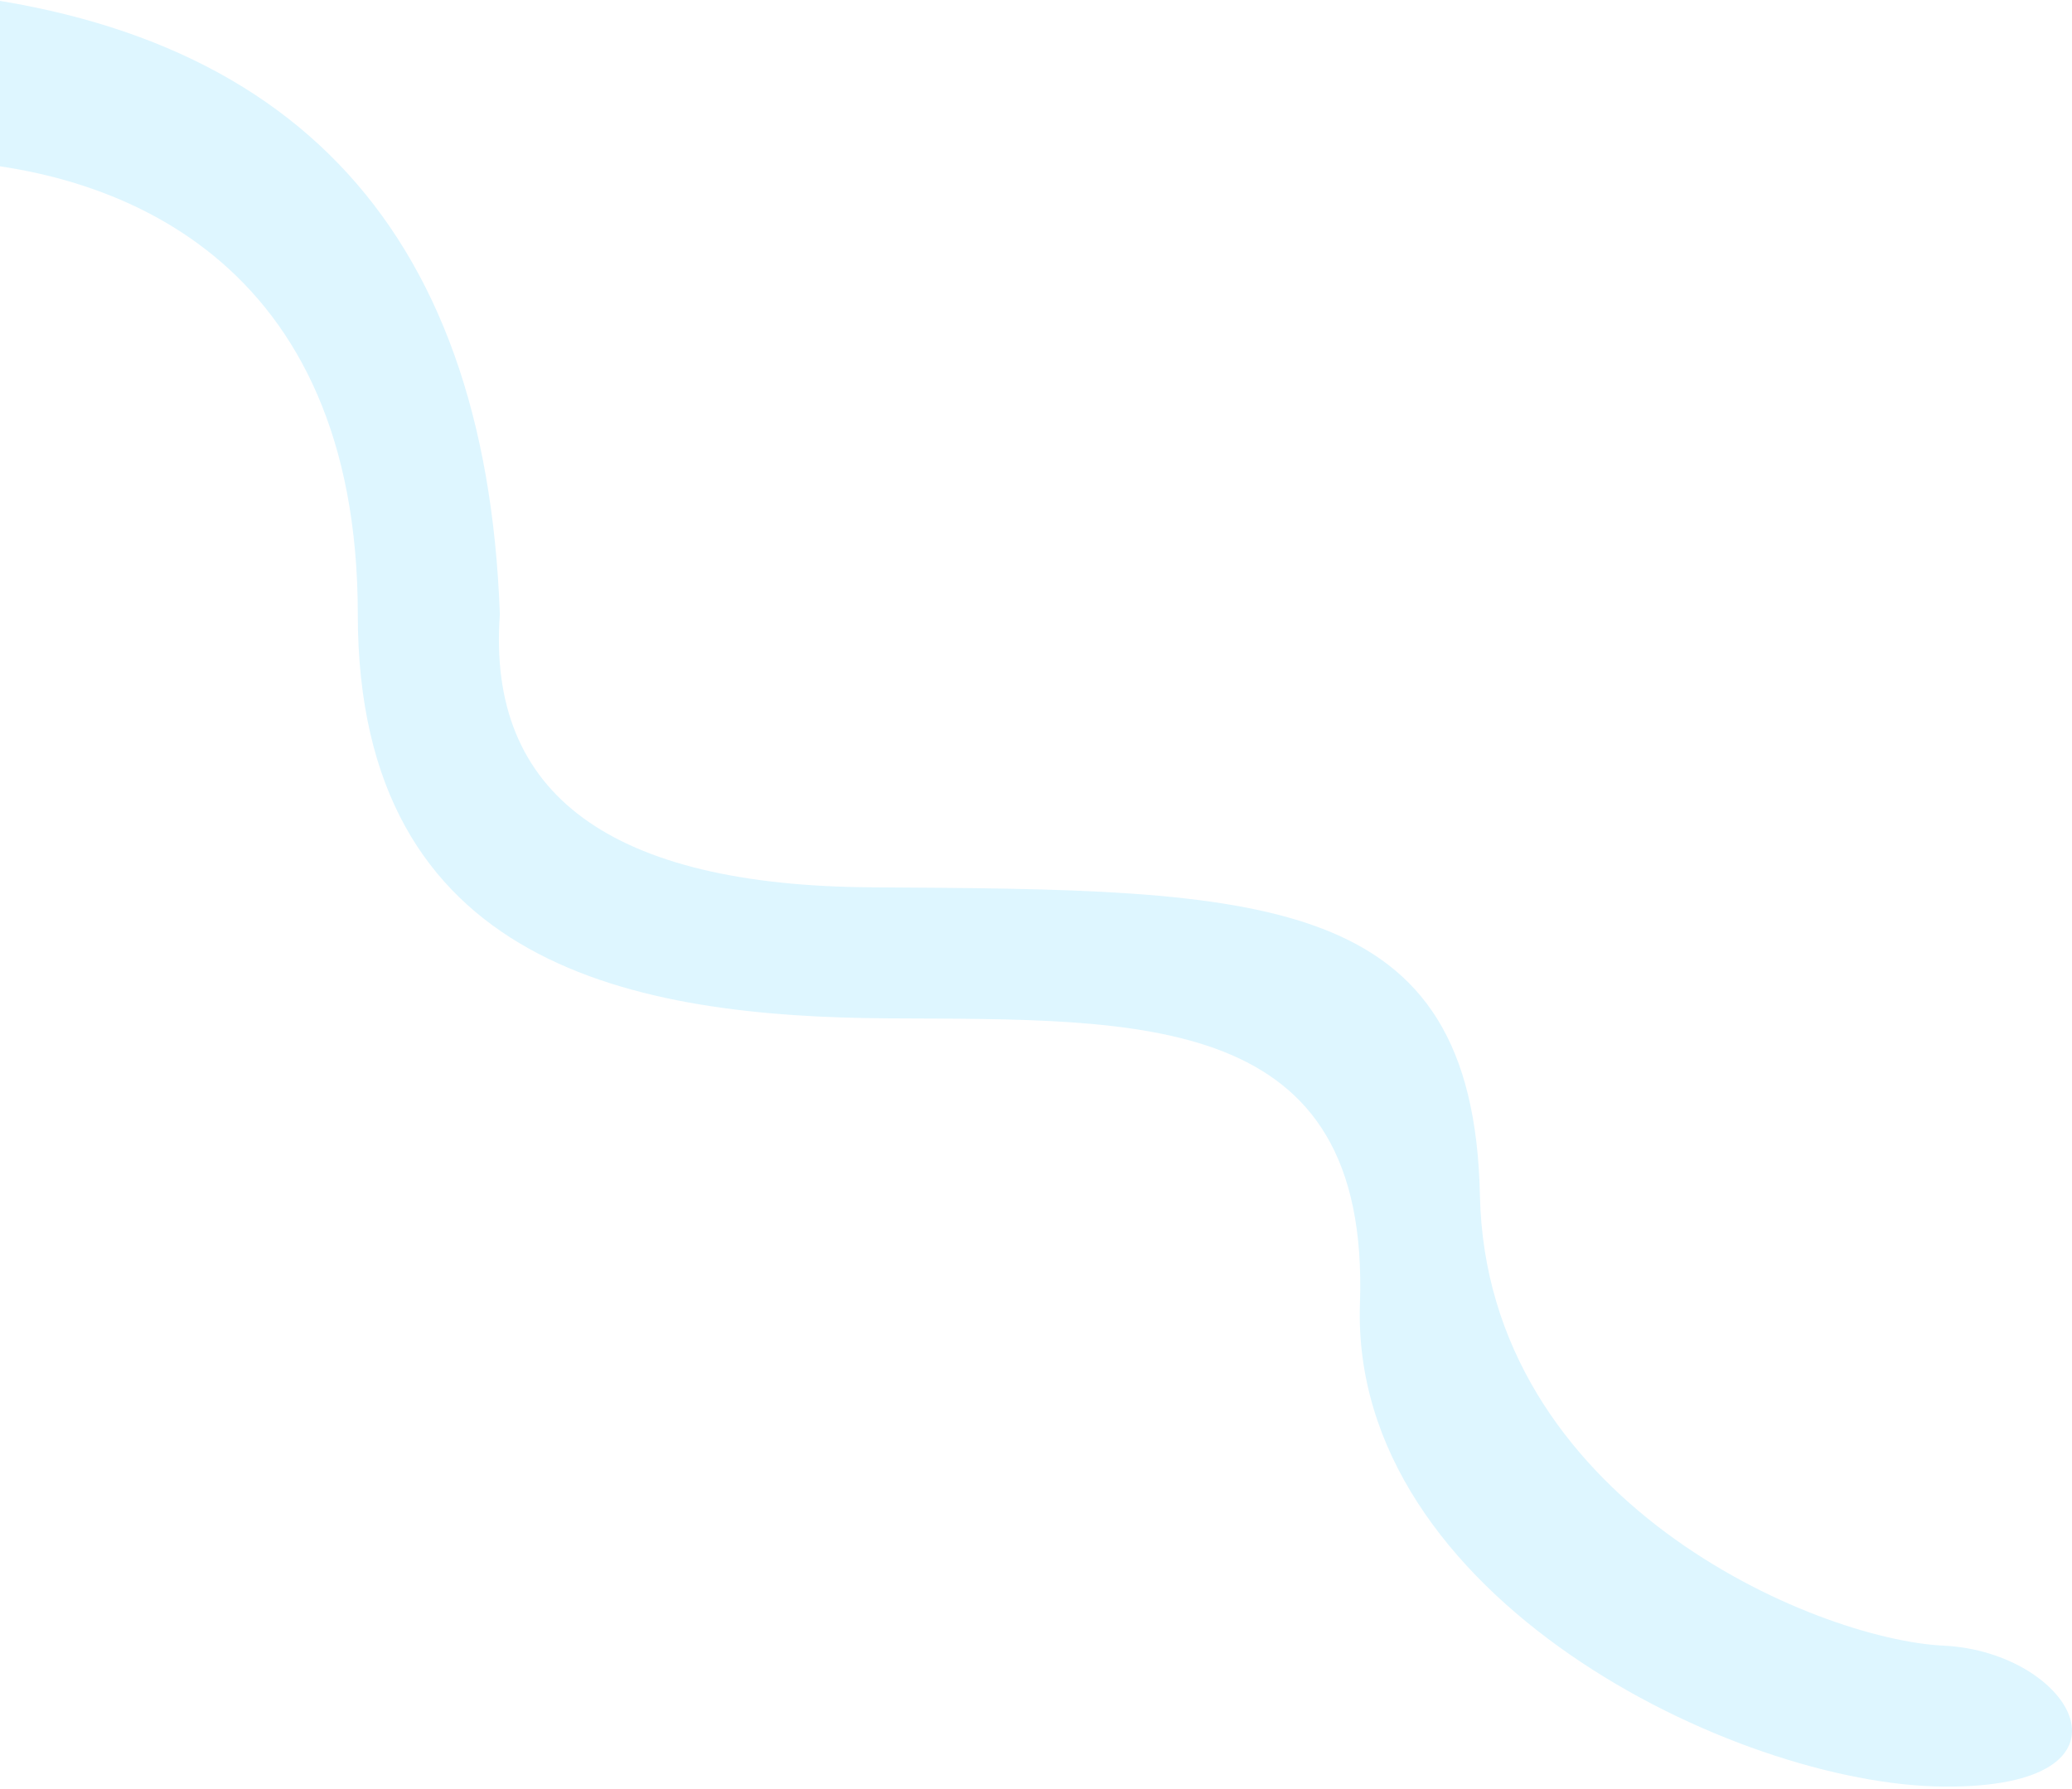
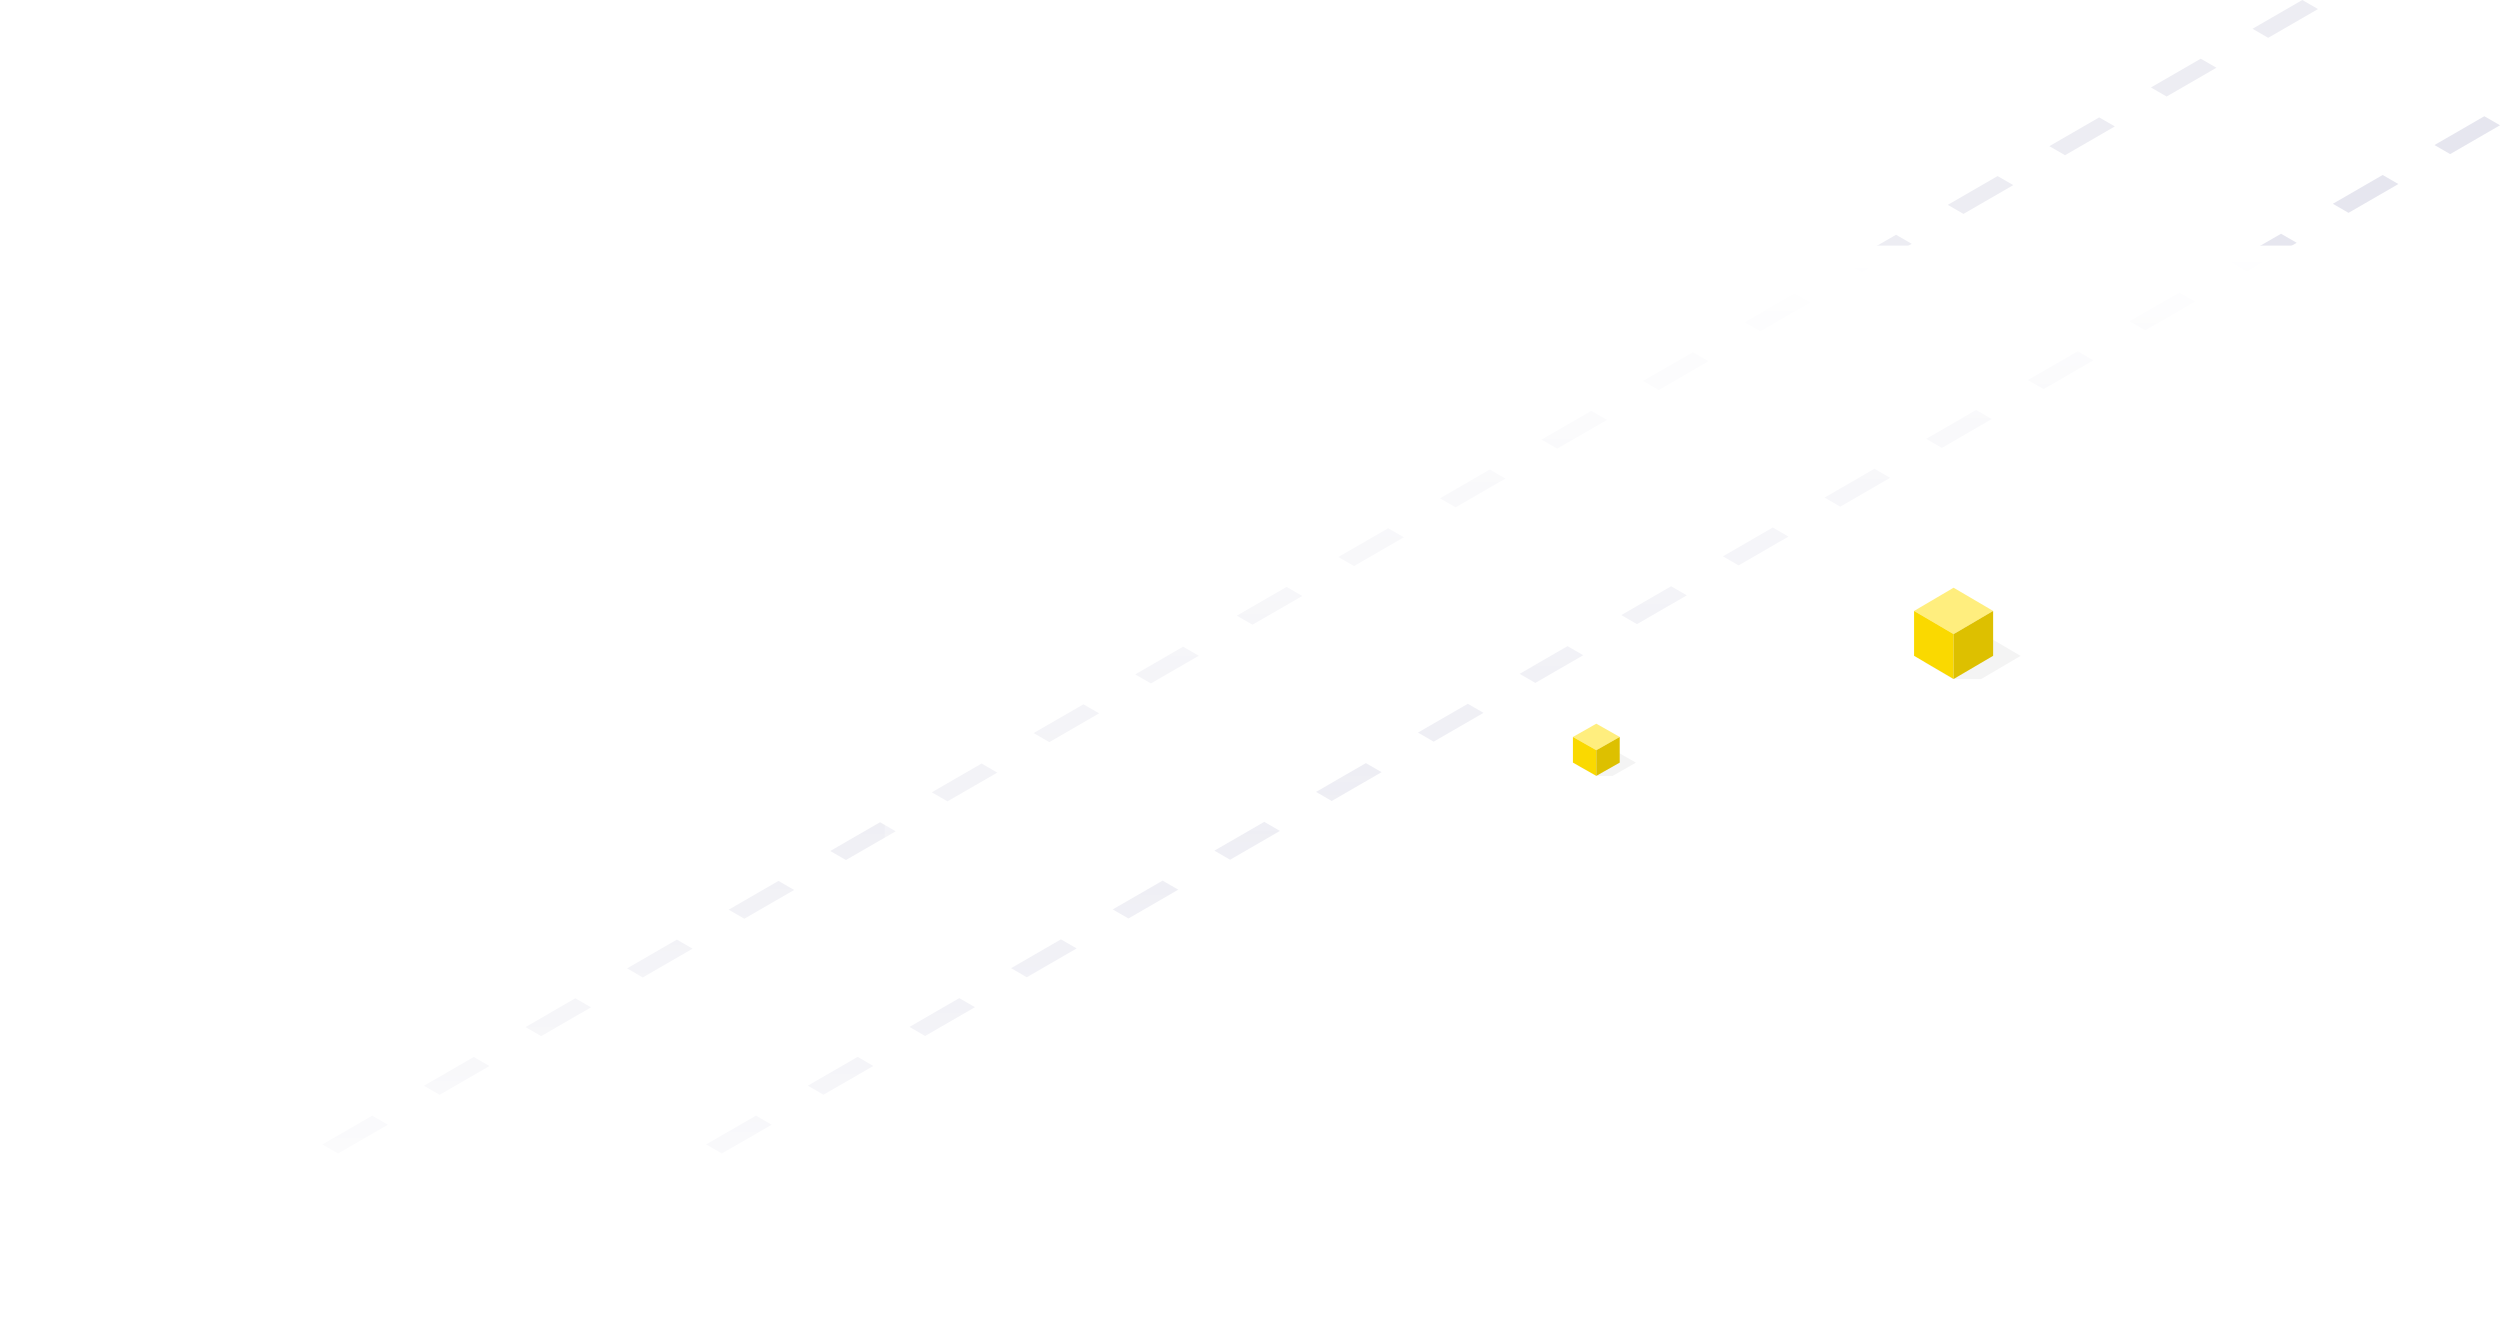
- <svg xmlns="http://www.w3.org/2000/svg" width="1272px" height="1098px" viewBox="0 0 1272 1098" version="1.1">
-   <defs />
+ <svg xmlns="http://www.w3.org/2000/svg" width="1140px" height="609px" viewBox="0 0 1140 609" version="1.1">
+   <defs>
+     <linearGradient x1="30.653%" y1="89.749%" x2="30.653%" y2="18.589%" id="linearGradient-1">
+       <stop stop-color="#FFFFFF" offset="0%" />
+       <stop stop-color="#FFFFFF" stop-opacity="0" offset="100%" />
+     </linearGradient>
+     <linearGradient x1="30.653%" y1="100%" x2="30.653%" y2="0%" id="linearGradient-2">
+       <stop stop-color="#FFFFFF" offset="0%" />
+       <stop stop-color="#FFFFFF" stop-opacity="0" offset="100%" />
+     </linearGradient>
+   </defs>
  <g id="Page-1" stroke="none" stroke-width="1" fill="none" fill-rule="evenodd">
-     <g id="Головна" transform="translate(0, -1014)" fill="#DEF6FF">
-       <g id="Group-3" transform="translate(-289, 1004)">
-         <g id="Дорога">
-           <path d="M595.857,387.214 C587.78,497.999 663.925,553.876 824.293,554.843 C1064.845,556.295 1193.588,556.89 1197.529,744.082 C1201.471,931.273 1403.099,1016.72 1482.22,1020.486 C1561.341,1024.252 1610.401,1108.044 1482.22,1107.024 C1354.039,1106.003 1117.654,990.516 1123.876,810.429 C1130.098,630.341 990.017,636.189 834.863,635.303 C679.71,634.416 508.649,604.545 508.649,387.214 C508.649,169.882 361.452,110.865 244.135,108.374 C-18.915,102.79 -130.785,-19.036 226.069,3.501 C463.971,18.526 587.234,146.43 595.857,387.214 Z" id="Path-8" />
+     <g id="Головна" transform="translate(-234, -2018)">
+       <g id="Group-9" transform="translate(234, 2018)">
+         <g id="Car_mezhdu">
+           <path d="M176.858,512.881 C169.287,517.254 161.715,521.627 154.144,526 C151.765,524.627 149.386,523.249 147,521.87 C154.571,517.503 162.143,513.124 169.714,508.751 C172.093,510.124 174.472,511.503 176.858,512.881 Z M223.172,486.121 C215.601,490.487 208.036,494.867 200.465,499.233 C198.079,497.861 195.7,496.488 193.321,495.109 C200.892,490.736 208.457,486.363 216.035,481.984 L223.172,486.121 Z M269.487,459.354 C261.922,463.727 254.344,468.1 246.779,472.472 C244.4,471.1 242.021,469.721 239.642,468.342 C247.207,463.976 254.778,459.596 262.343,455.23 C264.722,456.602 267.108,457.975 269.487,459.354 Z M315.802,432.593 C308.237,436.96 300.665,441.339 293.1,445.718 C290.721,444.339 288.336,442.96 285.956,441.582 C293.521,437.209 301.093,432.836 308.664,428.463 C311.043,429.836 313.422,431.214 315.802,432.593 Z M408.443,379.066 C400.872,383.439 393.301,387.811 385.729,392.184 C383.35,390.812 380.971,389.433 378.592,388.054 C386.157,383.688 393.728,379.308 401.299,374.935 C403.679,376.308 406.064,377.687 408.443,379.066 Z M454.758,352.305 C447.187,356.672 439.615,361.051 432.05,365.417 C429.671,364.051 427.292,362.672 424.906,361.293 C432.471,356.921 440.049,352.548 447.614,348.169 C449.993,349.547 452.372,350.926 454.758,352.305 Z M501.2,325.283 C493.622,329.662 486.057,334.029 478.486,338.408 C476.107,337.029 473.721,335.656 471.342,334.278 C478.913,329.905 486.485,325.532 494.056,321.159 C496.435,322.538 498.814,323.91 501.2,325.283 Z M546.628,299.039 C539.057,303.412 532.372,307.268 524.807,311.647 C522.421,310.268 520.042,308.896 517.663,307.517 C525.228,303.144 531.913,299.282 539.484,294.903 C541.863,296.282 544.249,297.66 546.628,299.039 Z M593.829,271.762 C586.264,276.135 578.693,280.507 571.128,284.88 C568.742,283.501 566.357,282.135 563.978,280.756 C571.549,276.377 579.114,272.011 586.685,267.631 C589.071,269.01 591.45,270.389 593.829,271.762 Z M640.15,244.995 C632.579,249.374 625.007,253.74 617.436,258.12 C615.057,256.741 612.678,255.368 610.298,253.989 C617.87,249.617 625.435,245.244 633.006,240.871 C635.385,242.243 637.771,243.622 640.15,244.995 Z M686.471,218.234 C678.893,222.607 671.328,226.98 663.757,231.353 C661.378,229.98 658.992,228.608 656.613,227.229 C664.178,222.85 671.756,218.483 679.321,214.104 C681.7,215.483 684.085,216.862 686.471,218.234 Z M732.779,191.467 C725.214,195.846 717.643,200.213 710.072,204.592 C707.692,203.213 705.313,201.841 702.934,200.468 C710.499,196.089 718.07,191.716 725.635,187.343 C728.021,188.722 730.4,190.101 732.779,191.467 Z M779.1,164.707 C771.529,169.086 763.957,173.459 756.386,177.831 C754.007,176.453 751.628,175.08 749.242,173.701 C756.82,169.328 764.385,164.956 771.956,160.576 C774.335,161.955 776.714,163.334 779.1,164.707 Z M825.415,137.946 C817.843,142.319 810.278,146.698 802.707,151.065 C800.328,149.686 797.942,148.32 795.563,146.941 C803.134,142.561 810.699,138.195 818.277,133.816 C820.656,135.195 823.035,136.573 825.415,137.946 Z M871.729,111.179 C864.164,115.558 856.593,119.925 849.028,124.304 C846.642,122.925 844.263,121.553 841.884,120.174 C849.449,115.801 857.02,111.428 864.592,107.055 C866.971,108.434 869.35,109.806 871.729,111.179 Z M918.05,84.418 C910.479,88.791 902.907,93.164 895.342,97.537 C892.963,96.164 890.584,94.792 888.198,93.413 C895.77,89.034 903.341,84.667 910.906,80.288 C913.285,81.667 915.671,83.046 918.05,84.418 Z M964.365,57.651 C956.793,62.031 949.228,66.404 941.657,70.776 C939.278,69.398 936.892,68.025 934.513,66.652 C942.084,62.273 949.649,57.907 957.227,53.528 C959.606,54.906 961.985,56.285 964.365,57.651 Z M1010.685,30.891 C1003.114,35.27 995.549,39.643 987.971,44.016 C985.592,42.643 983.213,41.264 980.834,39.886 C988.399,35.513 995.97,31.14 1003.542,26.767 C1005.927,28.139 1008.306,29.518 1010.685,30.891 Z M1057,4.13 C1049.429,8.503 1041.857,12.882 1034.292,17.249 C1031.913,15.876 1029.534,14.504 1027.148,13.125 C1034.72,8.746 1042.291,4.379 1049.856,0 C1052.235,1.379 1054.621,2.758 1057,4.13 Z M362.122,405.826 C354.551,410.199 346.986,414.578 339.415,418.945 C337.029,417.572 334.65,416.194 332.271,414.821 C339.842,410.448 347.407,406.075 354.985,401.696 L362.122,405.826 Z" id="Fill-1" fill="#EDEDF3" />
+           <path d="M351.881,512.867 C344.304,517.245 336.727,521.622 329.15,526 C326.768,524.626 324.387,523.246 322,521.865 C329.577,517.494 337.154,513.11 344.732,508.732 C347.113,510.106 349.494,511.486 351.881,512.867 Z M398.232,486.076 C390.654,490.448 383.084,494.832 375.506,499.203 C373.119,497.829 370.738,496.455 368.357,495.075 C375.934,490.697 383.505,486.319 391.089,481.935 L398.232,486.076 Z M444.582,459.279 C437.011,463.657 429.428,468.035 421.857,472.413 C419.476,471.039 417.095,469.658 414.714,468.278 C422.285,463.906 429.862,459.522 437.433,455.151 C439.814,456.525 442.201,457.899 444.582,459.279 Z M490.933,432.489 C483.362,436.86 475.785,441.244 468.214,445.629 C465.833,444.248 463.445,442.868 461.064,441.487 C468.635,437.11 476.212,432.732 483.79,428.354 C486.171,429.728 488.552,431.109 490.933,432.489 Z M583.647,378.902 C576.069,383.279 568.492,387.657 560.915,392.035 C558.534,390.661 556.153,389.28 553.772,387.9 C561.343,383.529 568.92,379.145 576.497,374.767 C578.878,376.141 581.266,377.521 583.647,378.902 Z M629.997,352.111 C622.42,356.483 614.843,360.867 607.272,365.238 C604.891,363.87 602.51,362.49 600.122,361.11 C607.693,356.732 615.277,352.354 622.848,347.97 C625.229,349.35 627.61,350.731 629.997,352.111 Z M676.475,325.059 C668.892,329.443 661.321,333.814 653.744,338.198 C651.363,336.818 648.975,335.444 646.594,334.063 C654.171,329.686 661.749,325.308 669.326,320.93 C671.707,322.311 674.088,323.685 676.475,325.059 Z M721.939,298.786 C714.361,303.164 707.672,307.024 700.101,311.408 C697.713,310.027 695.332,308.653 692.951,307.273 C700.522,302.895 707.212,299.029 714.789,294.645 C717.17,296.025 719.558,297.405 721.939,298.786 Z M769.176,271.478 C761.606,275.856 754.028,280.233 746.458,284.611 C744.07,283.231 741.683,281.863 739.302,280.483 C746.879,276.098 754.45,271.727 762.027,267.343 C764.414,268.723 766.795,270.104 769.176,271.478 Z M815.533,244.681 C807.956,249.065 800.379,253.436 792.802,257.821 C790.421,256.44 788.04,255.066 785.659,253.686 C793.236,249.308 800.807,244.93 808.384,240.552 C810.765,241.926 813.152,243.307 815.533,244.681 Z M861.89,217.89 C854.307,222.268 846.736,226.646 839.159,231.024 C836.778,229.65 834.39,228.276 832.009,226.895 C839.58,222.511 847.164,218.14 854.734,213.756 C857.115,215.136 859.503,216.516 861.89,217.89 Z M908.235,191.094 C900.664,195.478 893.086,199.849 885.509,204.233 C883.128,202.853 880.747,201.479 878.366,200.105 C885.937,195.721 893.514,191.343 901.085,186.965 C903.472,188.346 905.853,189.726 908.235,191.094 Z M954.591,164.303 C947.014,168.687 939.437,173.065 931.86,177.443 C929.479,176.062 927.098,174.688 924.71,173.308 C932.294,168.93 939.865,164.552 947.442,160.168 C949.823,161.549 952.204,162.929 954.591,164.303 Z M1000.942,137.513 C993.365,141.89 985.794,146.275 978.217,150.646 C975.836,149.265 973.448,147.898 971.067,146.517 C978.644,142.133 986.215,137.762 993.799,133.378 C996.18,134.758 998.561,136.139 1000.942,137.513 Z M1047.293,110.716 C1039.722,115.1 1032.144,119.471 1024.574,123.855 C1022.186,122.475 1019.805,121.101 1017.424,119.721 C1024.995,115.343 1032.572,110.965 1040.149,106.587 C1042.53,107.968 1044.911,109.342 1047.293,110.716 Z M1093.649,83.925 C1086.072,88.303 1078.495,92.681 1070.924,97.059 C1068.543,95.685 1066.162,94.31 1063.775,92.93 C1071.352,88.546 1078.929,84.175 1086.5,79.79 C1088.881,81.171 1091.268,82.551 1093.649,83.925 Z M1140,57.128 C1132.423,61.513 1124.852,65.89 1117.275,70.268 C1114.894,68.888 1112.506,67.514 1110.125,66.14 C1117.702,61.755 1125.273,57.384 1132.857,53 C1135.238,54.38 1137.619,55.761 1140,57.128 Z M537.29,405.692 C529.712,410.07 522.142,414.454 514.564,418.825 C512.177,417.451 509.796,416.071 507.415,414.697 C514.992,410.319 522.563,405.941 530.147,401.557 L537.29,405.692 Z" id="Fill-1" fill="#E6E6EF" />
+           <g id="Car" transform="translate(0, 112)">
+             <rect id="Rectangle-2" fill="url(#linearGradient-1)" x="0" y="177.535" width="878" height="318.646" />
+             <rect id="Rectangle-2" fill="url(#linearGradient-2)" transform="translate(750.2311, 177.5354) scale(1, -1) translate(-750.2311, -177.5354) " x="403.462" y="0" width="693.538" height="355.071" />
+           </g>
+         </g>
+         <g id="Group-6-Copy-4" transform="translate(872, 268)">
+           <g id="Page-1" transform="translate(24.88462, 21) scale(-1, 1) translate(-24.88462, -21) translate(0.384615, 0)">
+             <polygon id="Fill-1" fill="#F4F4F4" points="18.027 20.508 0 31.087 18.027 41.674 30.801 41.674 44.226 33.792 44.226 28.383 30.801 20.508" />
+             <polygon id="Fill-5" fill="#FFEE7E" points="12.519 10.582 30.546 21.169 48.573 10.589 30.553 0.003" />
+             <polygon id="Fill-6" fill="#FAD900" points="30.544 21.168 30.544 41.633 48.571 31.053 48.571 10.588" />
+             <polygon id="Fill-7" fill="#DDC000" points="12.518 10.583 30.545 21.17 30.545 41.635 12.518 31.048" />
+           </g>
+         </g>
+         <g id="Group-6-Copy-5" transform="translate(717, 330)">
+           <g id="Page-1" transform="translate(14.5, 12) scale(-1, 1) translate(-14.5, -12) ">
+             <polygon id="Fill-1" fill="#F4F4F4" points="10.669 11.719 0 17.764 10.669 23.814 18.229 23.814 26.175 19.31 26.175 16.219 18.229 11.719" />
+             <polygon id="Fill-5" fill="#FFEE7E" points="7.409 6.047 18.078 12.097 28.747 6.051 18.082 0.002" />
+             <polygon id="Fill-6" fill="#FAD900" points="18.077 12.096 18.077 23.79 28.746 17.745 28.746 6.05" />
+             <polygon id="Fill-7" fill="#DDC000" points="7.408 6.047 18.078 12.097 18.078 23.791 7.408 17.742" />
+           </g>
        </g>
      </g>
    </g>
  </g>
</svg>
